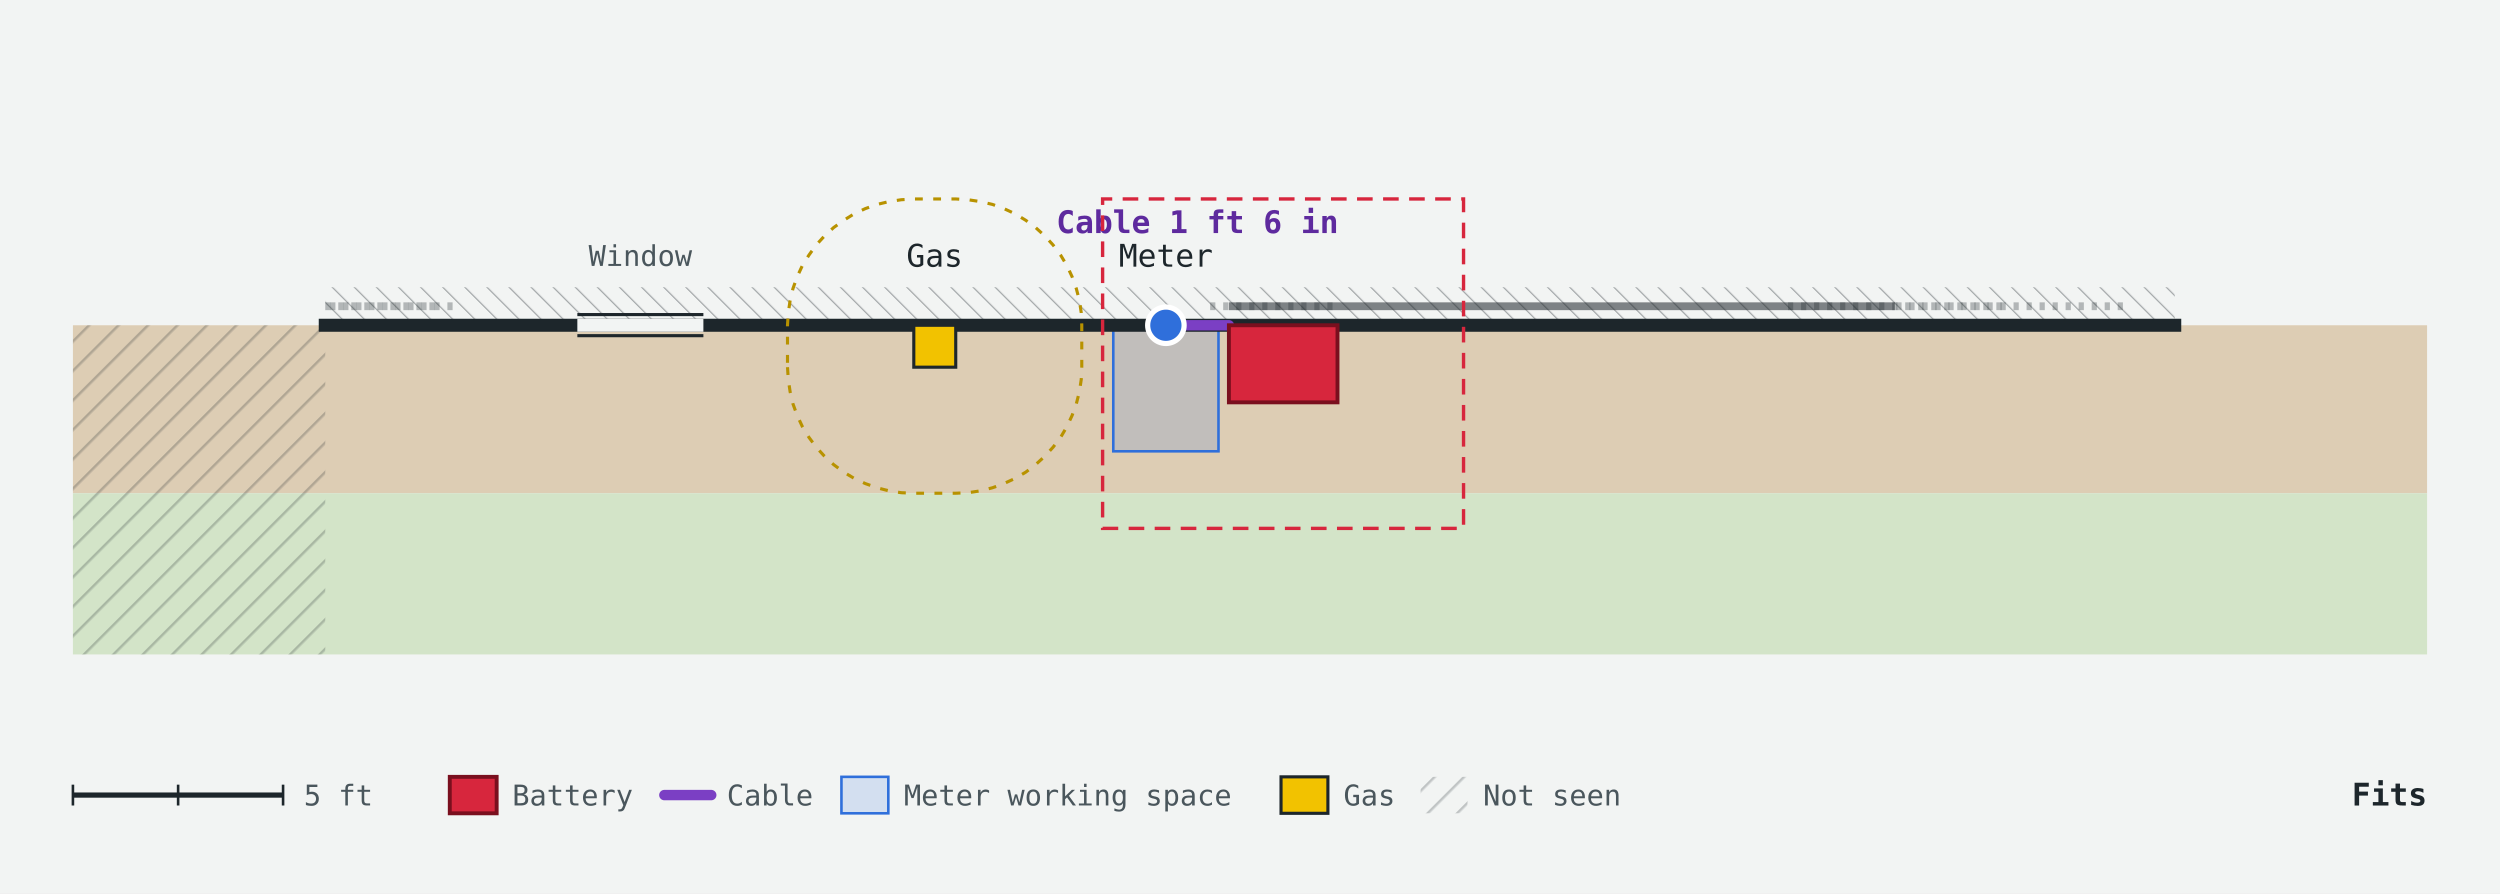
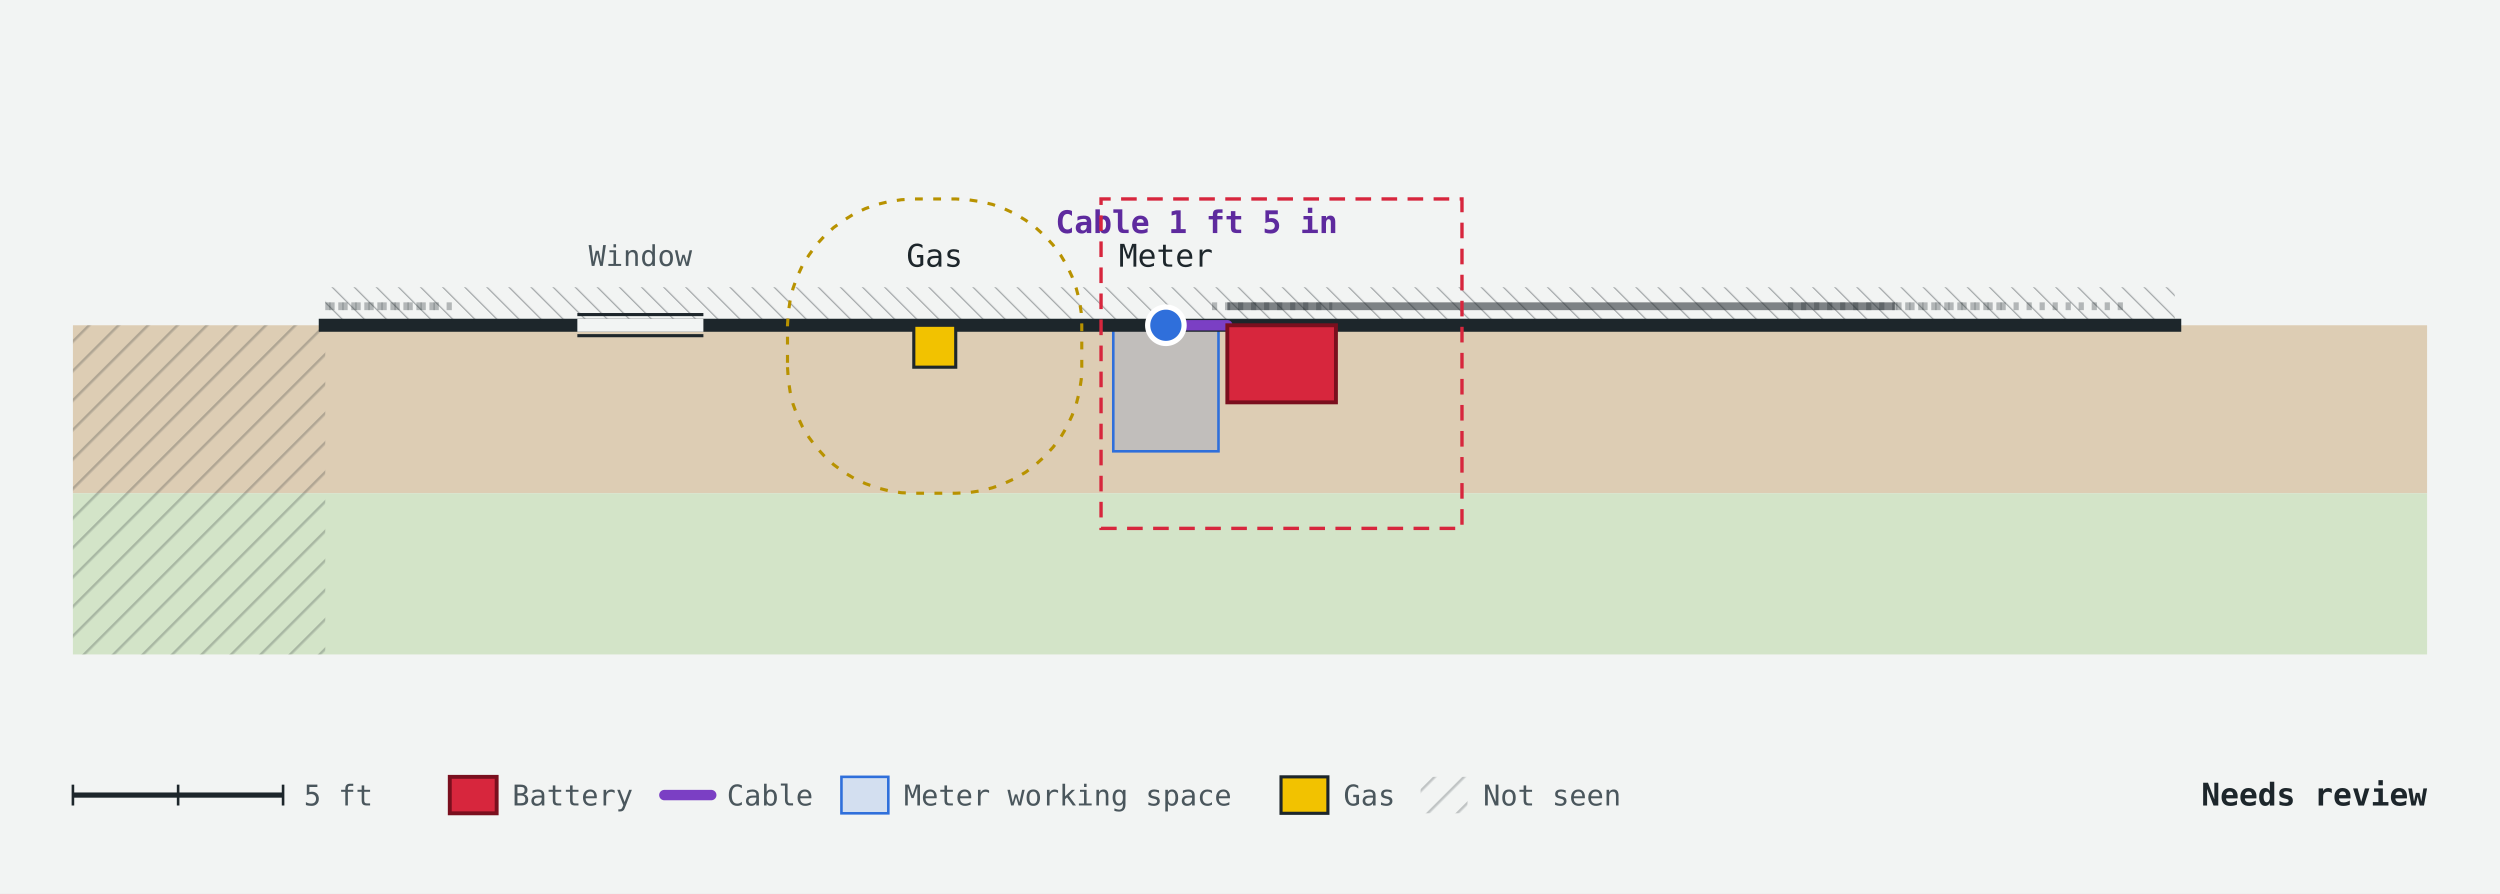
<svg xmlns="http://www.w3.org/2000/svg" viewBox="0 0 960 343" width="960" height="343" role="img" aria-labelledby="t d">
  <style>
.paper{fill:#F2F4F3}
.ink{stroke:#1D262B;fill:none}
.wall{stroke:#1D262B;stroke-width:5;stroke-linecap:square;fill:none}
.poche{fill:url(#poche)}
.gap{stroke:#1D262B;stroke-width:1.5;stroke-dasharray:4 5;fill:none}
.lawn{fill:#D3E4C8}.mulch{fill:#DDCDB4}.gravel{fill:#D8DAD6}.concrete{fill:#DCDEDC}
.deck{fill:#C9B08C}.drive{fill:#AEB4B9}
.fog{fill:url(#fog)}.fog-line{stroke:#1D262B;stroke-opacity:.22;stroke-width:2}
.poche-line{stroke:#1D262B;stroke-opacity:.35;stroke-width:1}
.opening{stroke:#F2F4F3;stroke-width:5;fill:none}
.opening-mark{stroke:#1D262B;stroke-width:1.2;fill:none}
.object{fill:#FFFFFF;stroke:#1D262B;stroke-width:1.2}
.gas{fill:#F2C200;stroke:#1D262B;stroke-width:1.2}
.gas-ring{fill:none;stroke:#B89200;stroke-width:1.2;stroke-dasharray:3 4}
.pool{fill:#BFE0E8;stroke:#1D262B;stroke-width:1}
.meter-area{fill:#2F6FDB;fill-opacity:.16;stroke:#2F6FDB;stroke-width:1}
.meter{fill:#2F6FDB;stroke:#FFFFFF;stroke-width:2}
.sweep-pass{stroke:#1D262B;stroke-width:3;stroke-opacity:.55}
.sweep-unsure{stroke:#1D262B;stroke-width:3;stroke-opacity:.3;stroke-dasharray:2 3}
.cable{stroke:#7B3FC4;stroke-width:4;stroke-linecap:round;stroke-linejoin:round;fill:none}
.battery{fill:#D7263D;stroke:#7A0F1E;stroke-width:1.5}
.battery.unsure{fill:#D7263D;fill-opacity:.35;stroke-dasharray:5 3}
.battery-ring{fill:none;stroke:#D7263D;stroke-width:1.3;stroke-dasharray:6 4}
.dim{stroke:#1D262B;stroke-width:1}
text{font-family:ui-monospace,"SF Mono",Menlo,Consolas,monospace;fill:#1D262B}
.label{font-size:12px}.small{font-size:11px;fill:#4A565C}
.dim-text{font-size:12px;font-weight:600;paint-order:stroke;stroke:#F2F4F3;stroke-width:4px}
.cable-text{font-size:12px;font-weight:600;fill:#5E2A9E;paint-order:stroke;stroke:#F2F4F3;stroke-width:4px}
@media (prefers-color-scheme:dark){
.paper{fill:#141A1D}.wall,.ink,.gap,.opening-mark,.dim{stroke:#E4E9EB}
.opening{stroke:#141A1D}text{fill:#E4E9EB}.small{fill:#A9B4B9}
.dim-text,.cable-text{stroke:#141A1D}.cable-text{fill:#C9A8F2}
.lawn{fill:#2C3B28}.mulch{fill:#3A3226}.gravel,.concrete{fill:#30363A}.deck{fill:#4A3C29}
.drive{fill:#40474C}.object{fill:#20282C;stroke:#E4E9EB}.pool{fill:#1F3D45}
.sweep-pass,.sweep-unsure{stroke:#E4E9EB}.fog-line,.poche-line{stroke:#E4E9EB}}
</style>
  <defs>
    <pattern id="fog" width="8" height="8" patternUnits="userSpaceOnUse" patternTransform="rotate(45)">
      <line class="fog-line" x1="0" y1="0" x2="0" y2="8" />
    </pattern>
    <pattern id="poche" width="6" height="6" patternUnits="userSpaceOnUse" patternTransform="rotate(-45)">
      <line class="poche-line" x1="0" y1="0" x2="0" y2="6" />
    </pattern>
  </defs>
  <rect class="paper" width="960" height="343" />
  <path class="mulch" d="M28.0,124.9 L28.0,189.4 L932.0,189.4 L932.0,124.9 L28.0,124.9 Z" />
  <path class="lawn" d="M28.0,189.4 L28.0,251.3 L932.0,251.3 L932.0,189.4 L28.0,189.4 Z" />
  <path class="fog" d="M124.9,124.9 L28.0,124.9 L28.0,251.3 L124.9,251.3 L124.9,124.9 Z" />
  <path class="meter-area" d="M427.5,173.3 L467.9,173.3 L467.9,124.9 L427.5,124.9 L427.5,173.3 Z" />
  <path class="poche" d="M124.9,124.9 L835.1,124.9 L835.1,110.3 L124.9,110.3 L124.9,124.9 Z" />
-   <path class="sweep-unsure" d="M124.9,117.6 L167.2,117.6" />
-   <path class="sweep-unsure" d="M126.8,117.6 L176.5,117.6" />
-   <path class="sweep-unsure" d="M464.7,117.6 L512.8,117.6" />
-   <path class="sweep-pass" d="M471.9,117.6 L727.6,117.6" />
+   <path class="sweep-unsure" d="M124.9,117.6 L167.7,117.6" />
+   <path class="sweep-unsure" d="M126.5,117.6 L176.5,117.6" />
+   <path class="sweep-unsure" d="M465.4,117.6 L511.6,117.6" />
+   <path class="sweep-pass" d="M471.3,117.6 L727.6,117.6" />
  <path class="sweep-unsure" d="M686.6,117.6 L768.6,117.6" />
  <path class="sweep-unsure" d="M728.2,117.6 L815.5,117.6" />
  <path class="wall" d="M124.9,124.9 L835.1,124.9" />
  <path class="gas-ring" d="M302.4,141.0 L302.7,145.7 L303.4,150.4 L304.5,155.1 L306.1,159.5 L308.1,163.8 L310.6,167.9 L313.4,171.7 L316.6,175.2 L320.1,178.4 L324.0,181.3 L328.0,183.7 L332.3,185.7 L336.8,187.3 L341.4,188.5 L346.1,189.2 L350.9,189.4 L367.0,189.4 L371.7,189.2 L376.4,188.5 L381.1,187.3 L385.5,185.7 L389.8,183.7 L393.9,181.3 L397.7,178.4 L401.2,175.2 L404.4,171.7 L407.3,167.9 L409.7,163.8 L411.7,159.5 L413.3,155.1 L414.5,150.4 L415.2,145.7 L415.4,141.0 L415.4,124.9 L415.2,120.1 L414.5,115.4 L413.3,110.8 L411.7,106.3 L409.7,102.0 L407.3,98.0 L404.4,94.1 L401.2,90.6 L397.7,87.4 L393.9,84.6 L389.8,82.1 L385.5,80.1 L381.1,78.5 L376.4,77.4 L371.7,76.7 L367.0,76.4 L350.9,76.4 L346.1,76.7 L341.4,77.4 L336.8,78.5 L332.3,80.1 L328.0,82.1 L324.0,84.6 L320.1,87.4 L316.6,90.6 L313.4,94.1 L310.6,98.0 L308.1,102.0 L306.1,106.3 L304.5,110.8 L303.4,115.4 L302.7,120.1 L302.4,124.9 L302.4,141.0 Z" />
  <path class="gas" d="M350.9,141.0 L367.0,141.0 L367.0,124.9 L350.9,124.9 L350.9,141.0 Z" />
  <text class="label" x="358.9" y="99.0" text-anchor="middle" dominant-baseline="middle">Gas</text>
  <path class="opening" d="M221.7,124.9 L270.1,124.9" />
  <path class="opening-mark" d="M221.7,120.8 L270.1,120.8" />
  <path class="opening-mark" d="M221.7,128.9 L270.1,128.9" />
  <text class="small" x="245.9" y="99.0" text-anchor="middle" dominant-baseline="middle">Window</text>
-   <path class="cable" d="M447.7,124.9 L471.9,124.9" />
-   <text class="cable-text" x="459.8" y="86.1" text-anchor="middle" dominant-baseline="middle">Cable 1 ft 6 in</text>
-   <path class="battery-ring" d="M423.4,202.9 L562.0,202.9 L562.0,76.4 L423.4,76.4 L423.4,202.9 Z" />
-   <path class="battery" d="M471.9,154.5 L513.6,154.5 L513.6,124.9 L471.9,124.9 L471.9,154.5 Z" />
+   <path class="cable" d="M447.7,124.9 L471.3,124.9" />
+   <text class="cable-text" x="459.5" y="86.1" text-anchor="middle" dominant-baseline="middle">Cable 1 ft 5 in</text>
+   <path class="battery-ring" d="M422.8,202.9 L561.4,202.9 L561.4,76.4 L422.8,76.4 L422.8,202.9 Z" />
+   <path class="battery" d="M471.3,154.5 L513.0,154.5 L513.0,124.9 L471.3,124.9 L471.3,154.5 Z" />
  <circle class="meter" cx="447.7" cy="124.9" r="7" />
  <text class="label" x="447.7" y="99.0" text-anchor="middle" dominant-baseline="middle">Meter</text>
  <line class="ink" x1="28" y1="305.31" x2="108.7" y2="305.31" stroke-width="2" />
  <line class="ink" x1="28.0" y1="301.31" x2="28.0" y2="309.31" />
  <line class="ink" x1="68.4" y1="301.31" x2="68.4" y2="309.31" />
  <line class="ink" x1="108.7" y1="301.31" x2="108.7" y2="309.31" />
  <text class="small" x="116.7" y="309.31">5 ft</text>
  <rect class="battery" x="172.714" y="298.31" width="18" height="14" />
  <text class="small" x="196.714" y="309.31">Battery</text>
  <line class="cable" x1="255.114" y1="305.31" x2="273.114" y2="305.31" />
  <text class="small" x="279.114" y="309.31">Cable</text>
  <rect class="meter-area" x="323.114" y="298.31" width="18" height="14" />
  <text class="small" x="347.114" y="309.31">Meter working space</text>
  <rect class="gas" x="491.914" y="298.31" width="18" height="14" />
  <text class="small" x="515.914" y="309.31">Gas</text>
  <rect class="fog" x="545.514" y="298.31" width="18" height="14" />
  <text class="small" x="569.514" y="309.31">Not seen</text>
-   <text class="label" x="932" y="309.31" text-anchor="end" font-weight="600">Fits</text>
+   <text class="label" x="932" y="309.31" text-anchor="end" font-weight="600">Needs review</text>
</svg>
